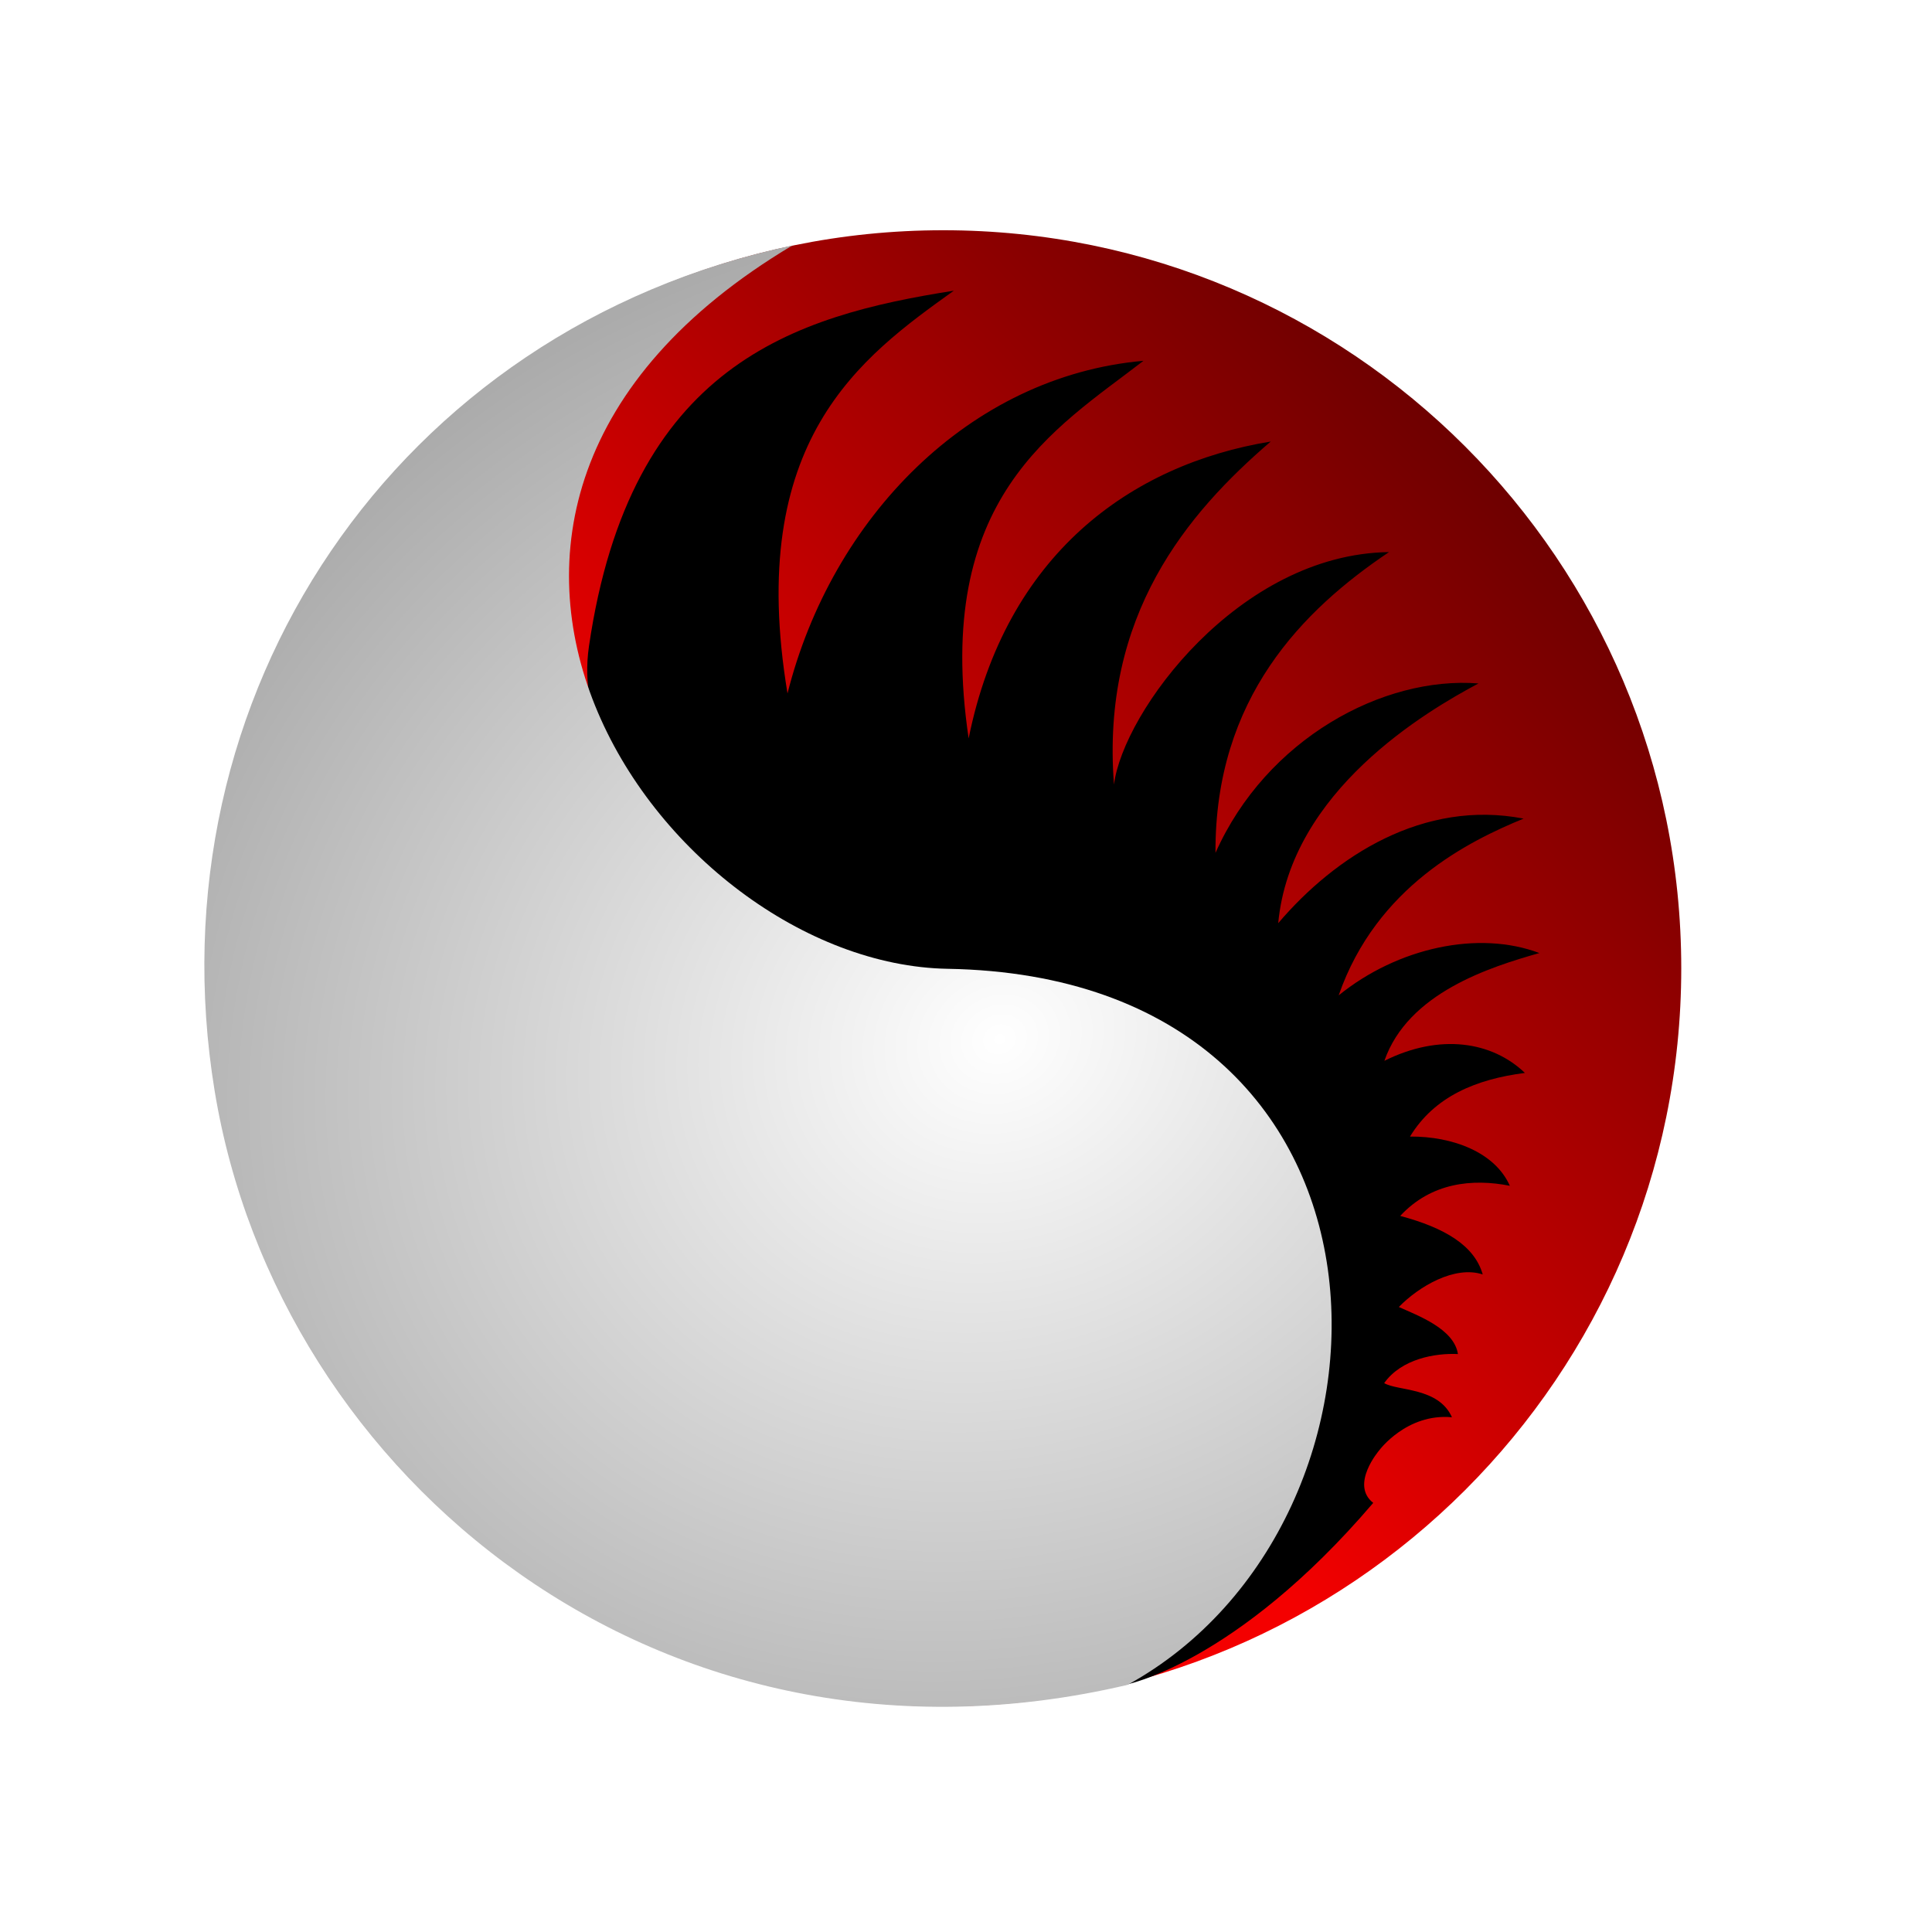
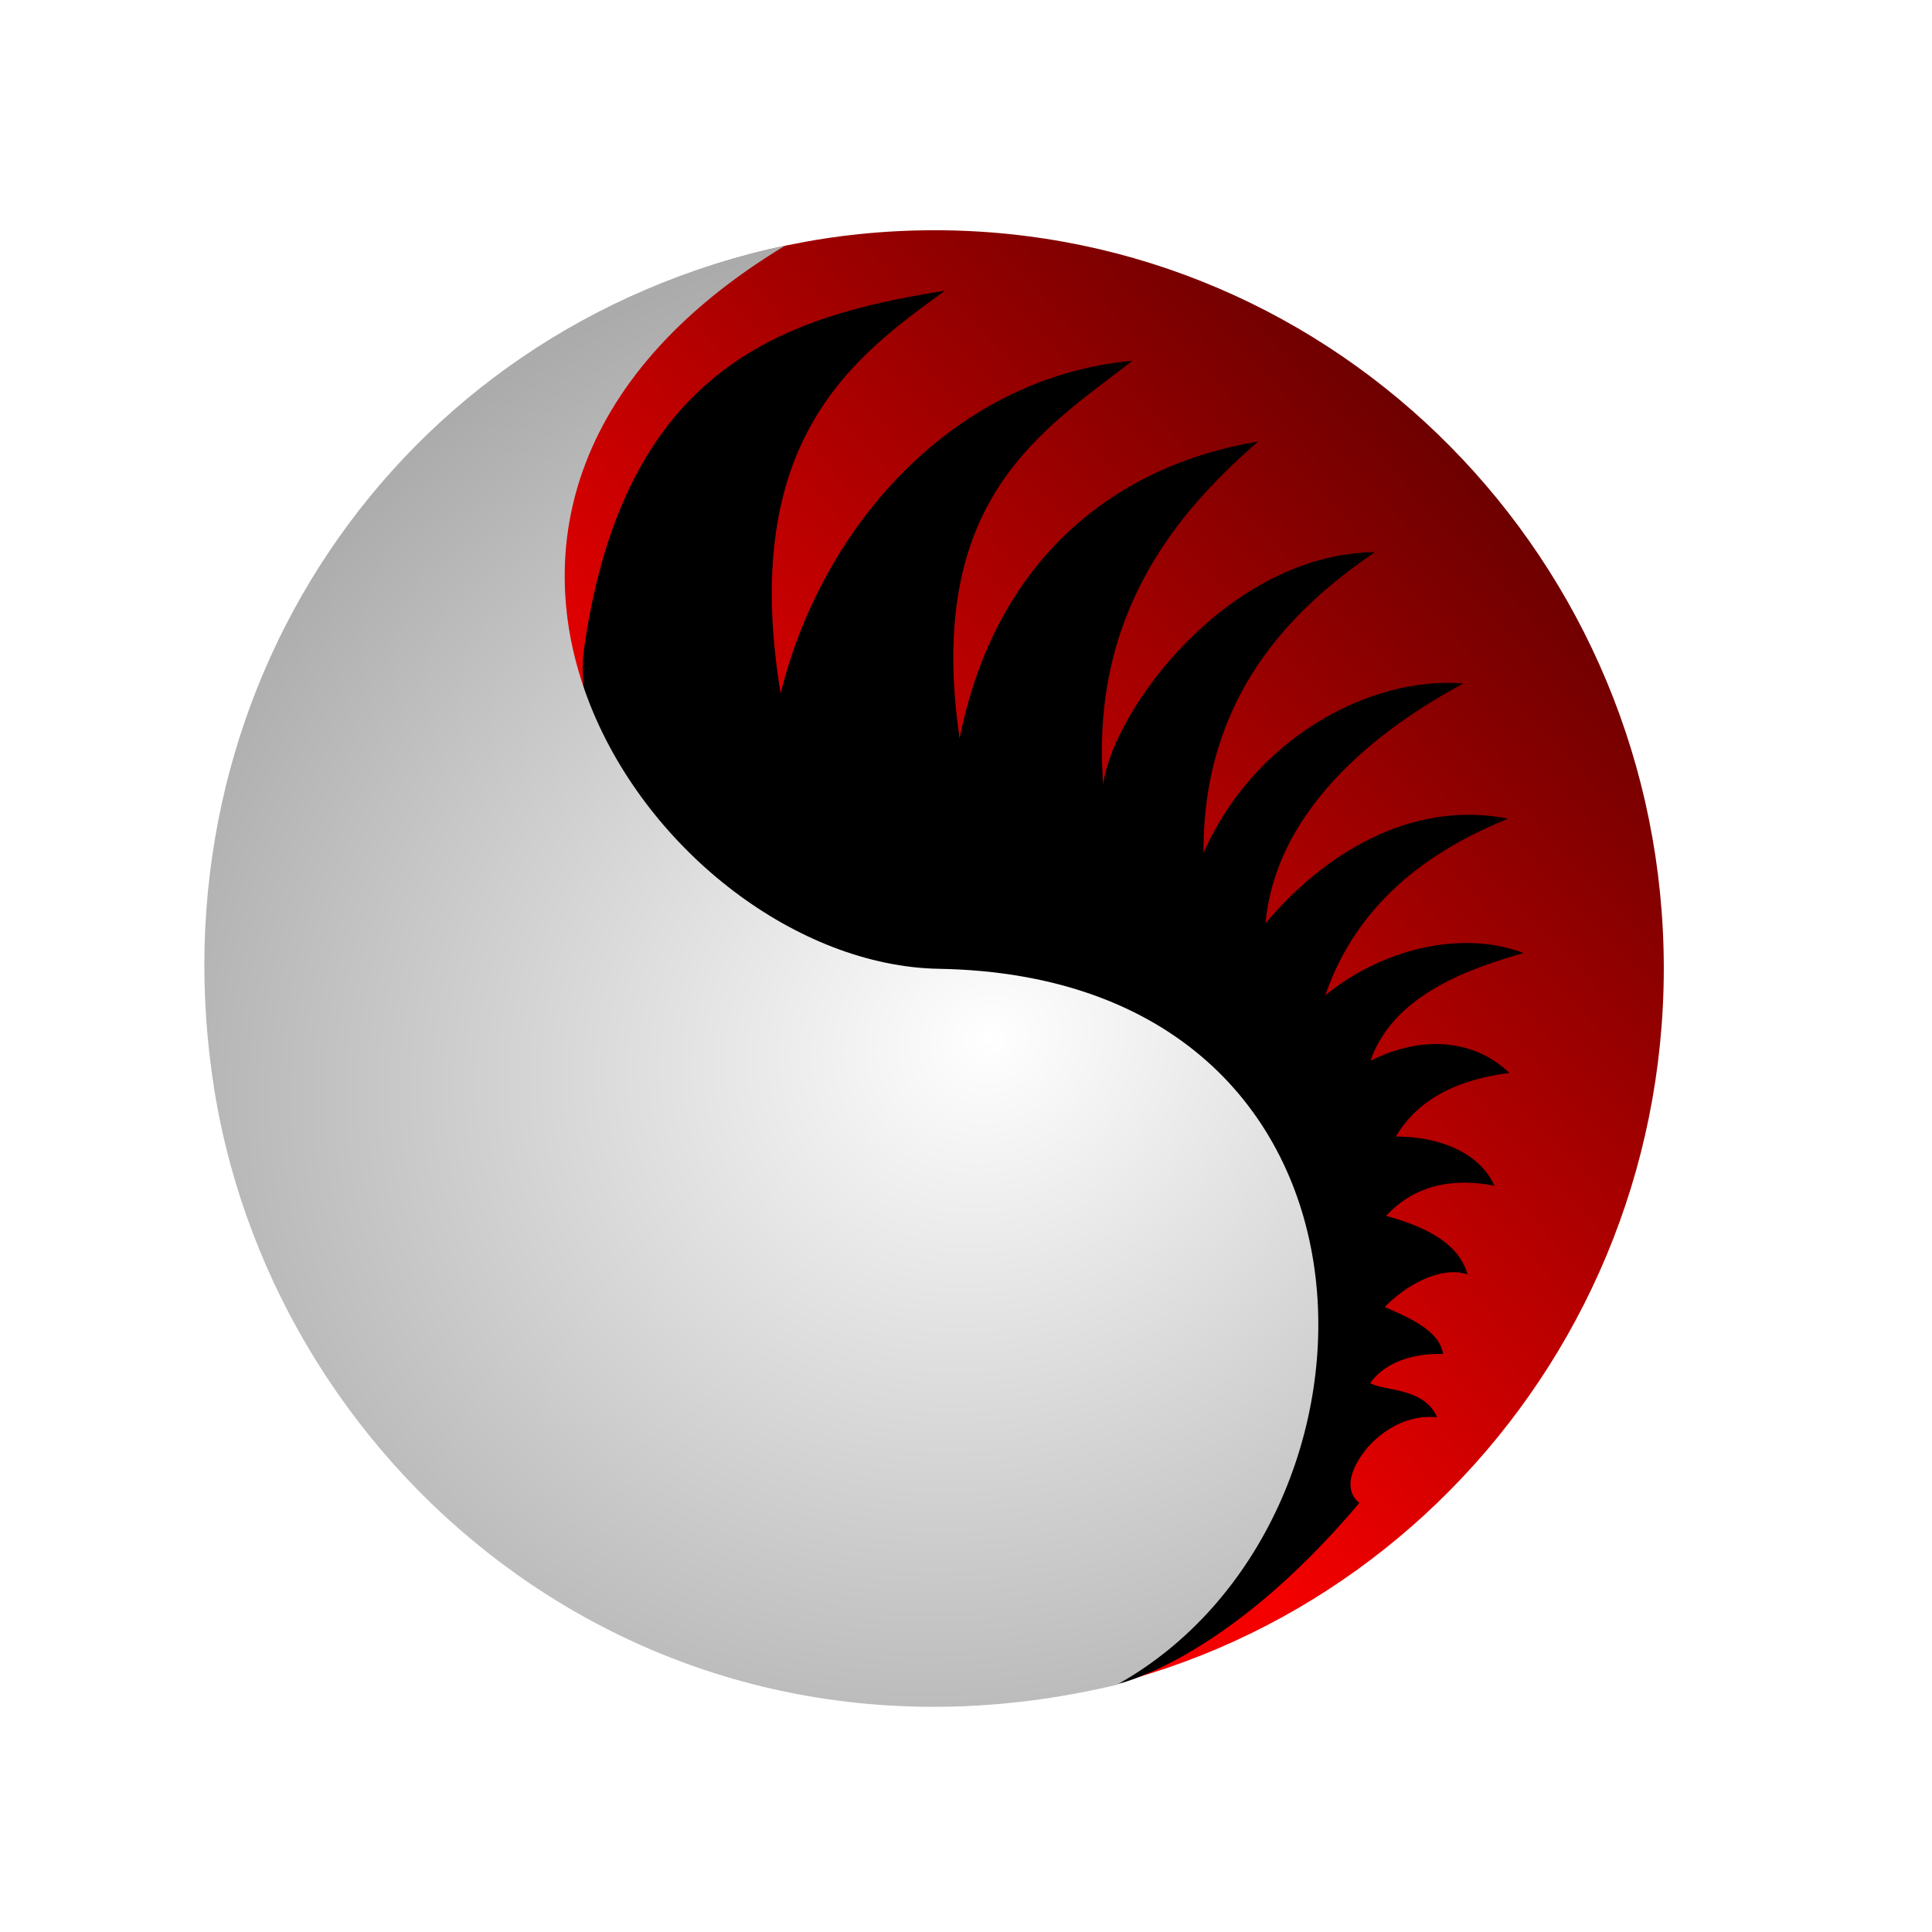
<svg xmlns="http://www.w3.org/2000/svg" width="250" height="250" id="svg2397" version="1.0">
  <defs id="defs2399">
    <linearGradient gradientUnits="userSpaceOnUse" x1="125" y1="27.44" x2="125" y2="222.561" id="gradient-1" gradientTransform="matrix(-0.689352, -0.724426, 0.450965, -0.429133, 182.0882, 247.127)">
      <stop offset="0" style="stop-color: rgb(244, 0, 0);" />
      <stop offset="1" style="stop-color: rgb(107, 0, 0);" />
    </linearGradient>
    <radialGradient gradientUnits="userSpaceOnUse" cx="123.829" cy="117.893" r="72.841" id="gradient-0" gradientTransform="matrix(-1.548131, 0.604833, -0.525833, -1.350537, 383.0349, 218.4093)">
      <stop offset="0" style="stop-color: rgb(255, 255, 255);" />
      <stop offset="1" style="stop-color: rgb(171, 171, 171);" />
    </radialGradient>
  </defs>
-   <g id="layer1" style="" transform="matrix(1, 0, 0, 1.003686, 0, -0.10089)">
-     <g id="g137">
-       <ellipse id="path3252" style="fill: none; fill-opacity: 1; stroke-width: 4.884; stroke-linecap: round; stroke-linejoin: miter; stroke-miterlimit: 4; stroke-dasharray: none; stroke-opacity: 1;" cx="125" cy="125" rx="97.555" ry="97.561" />
-       <path d="m 125,27.44 c -26.925,0 -48.778,21.854 -48.778,48.78 0,26.927 21.852,48.78 48.778,48.78 26.925,0 48.778,21.854 48.778,48.78 0,26.927 -21.852,48.78 -48.778,48.78" style="fill: none; fill-opacity: 1; stroke-width: 4.884; stroke-linecap: round; stroke-linejoin: miter; stroke-miterlimit: 4; stroke-dasharray: none; stroke-opacity: 1;" id="path3300" />
-     </g>
+   <g id="layer1" style="" transform="matrix(0.988178, 0, 0, 1.003686, 0.312613, -0.10089)">
    <g id="g70">
      <ellipse ry="95.149" rx="95.5" cy="124.933" cx="122.054" style="fill-opacity: 1; stroke-width: 4.884; stroke-linecap: round; stroke-linejoin: miter; stroke-miterlimit: 4; stroke-dasharray: none; stroke-opacity: 1; fill: url(#gradient-1);" id="ellipse-1" />
-       <ellipse ry="97.561" rx="97.555" cy="125" cx="125" style="fill-opacity: 1; stroke-width: 4.884; stroke-linecap: round; stroke-linejoin: miter; stroke-miterlimit: 4; stroke-dasharray: none; stroke-opacity: 1; fill: none;" id="ellipse22" />
-       <path id="path24" style="fill: none; fill-opacity: 1; stroke-width: 4.884; stroke-linecap: round; stroke-linejoin: miter; stroke-miterlimit: 4; stroke-dasharray: none; stroke-opacity: 1;" d="m 125,27.44 c -26.925,0 -48.778,21.854 -48.778,48.78 0,26.927 21.852,48.78 48.778,48.78 26.925,0 48.778,21.854 48.778,48.78 0,26.927 -21.852,48.78 -48.778,48.78" />
      <path style="fill: rgb(0, 0, 0); fill-opacity: 1; fill-rule: evenodd; stroke-width: 0.977px; stroke-linecap: butt; stroke-linejoin: miter; stroke-opacity: 1;" d="M 76.214 83.401 C 81.55 47.12 102.796 40.812 123.423 37.578 C 111.423 46.145 96.453 56.849 101.903 89.502 C 107.613 66.884 125.454 48.593 147.964 46.617 C 136.519 55.427 120.72 64.256 125.342 95.298 C 130.135 71.64 146.272 59.985 164.432 57.025 C 153.654 66.241 142.44 79.405 144.15 101.248 C 145.325 91.902 160.276 71.542 179.738 71.278 C 168.617 78.72 157.174 90.087 157.284 110.057 C 163.865 95.326 179.023 87.241 191.313 88.214 C 184.601 91.774 167.004 102.048 165.4 119.123 C 172.821 110.431 184.223 103.148 197.152 105.639 C 190.116 108.518 178.132 114.359 173.223 128.428 C 180.875 122.254 191.33 120.011 199.197 122.971 C 192.805 124.778 182.195 128.096 179.139 136.866 C 186.303 133.301 193.064 134.361 197.324 138.427 C 191.028 139.228 185.614 141.451 182.455 146.63 C 187.967 146.592 193.453 148.65 195.373 152.978 C 190.526 152.02 185.193 152.565 181.187 156.861 C 186.971 158.403 190.804 160.69 191.863 164.408 C 188.258 163.214 183.592 165.957 181.009 168.605 C 183.494 169.72 188.16 171.422 188.657 174.671 C 185.744 174.531 181.349 175.274 179.113 178.417 C 180.864 179.458 186.138 178.93 187.883 182.82 C 182.017 182.278 178.467 187.088 178.467 187.088 C 178.467 187.088 174.662 191.496 177.694 193.859 C 159.835 214.711 145.522 217.339 145.522 217.339 L 150.502 212.921 L 158.261 204.903 L 165.502 192.488 L 169.899 178.78 L 169.899 165.072 L 164.985 152.398 L 156.192 139.983 L 144.295 130.672 L 131.622 126.275 L 116.88 124.982 C 116.88 124.982 106.251 123.025 101.362 120.844 C 96.754 118.789 88.689 112.567 88.689 112.567 C 88.689 112.567 82.638 112.02 81.395 102.456 C 81.047 99.776 74.722 93.545 76.214 83.401 Z" id="path26" />
      <path style="fill: url(#gradient-0);" d="M 102.527 31.749 C 44.496 66.236 85.789 124.37 122.636 125.003 C 184.468 126.065 184.189 196.354 145.907 217.32 C 85.537 231.453 35.988 190.6 27.778 140.761 C 19.381 89.788 51.349 42.479 102.527 31.749 Z">
        </path>
    </g>
  </g>
</svg>
